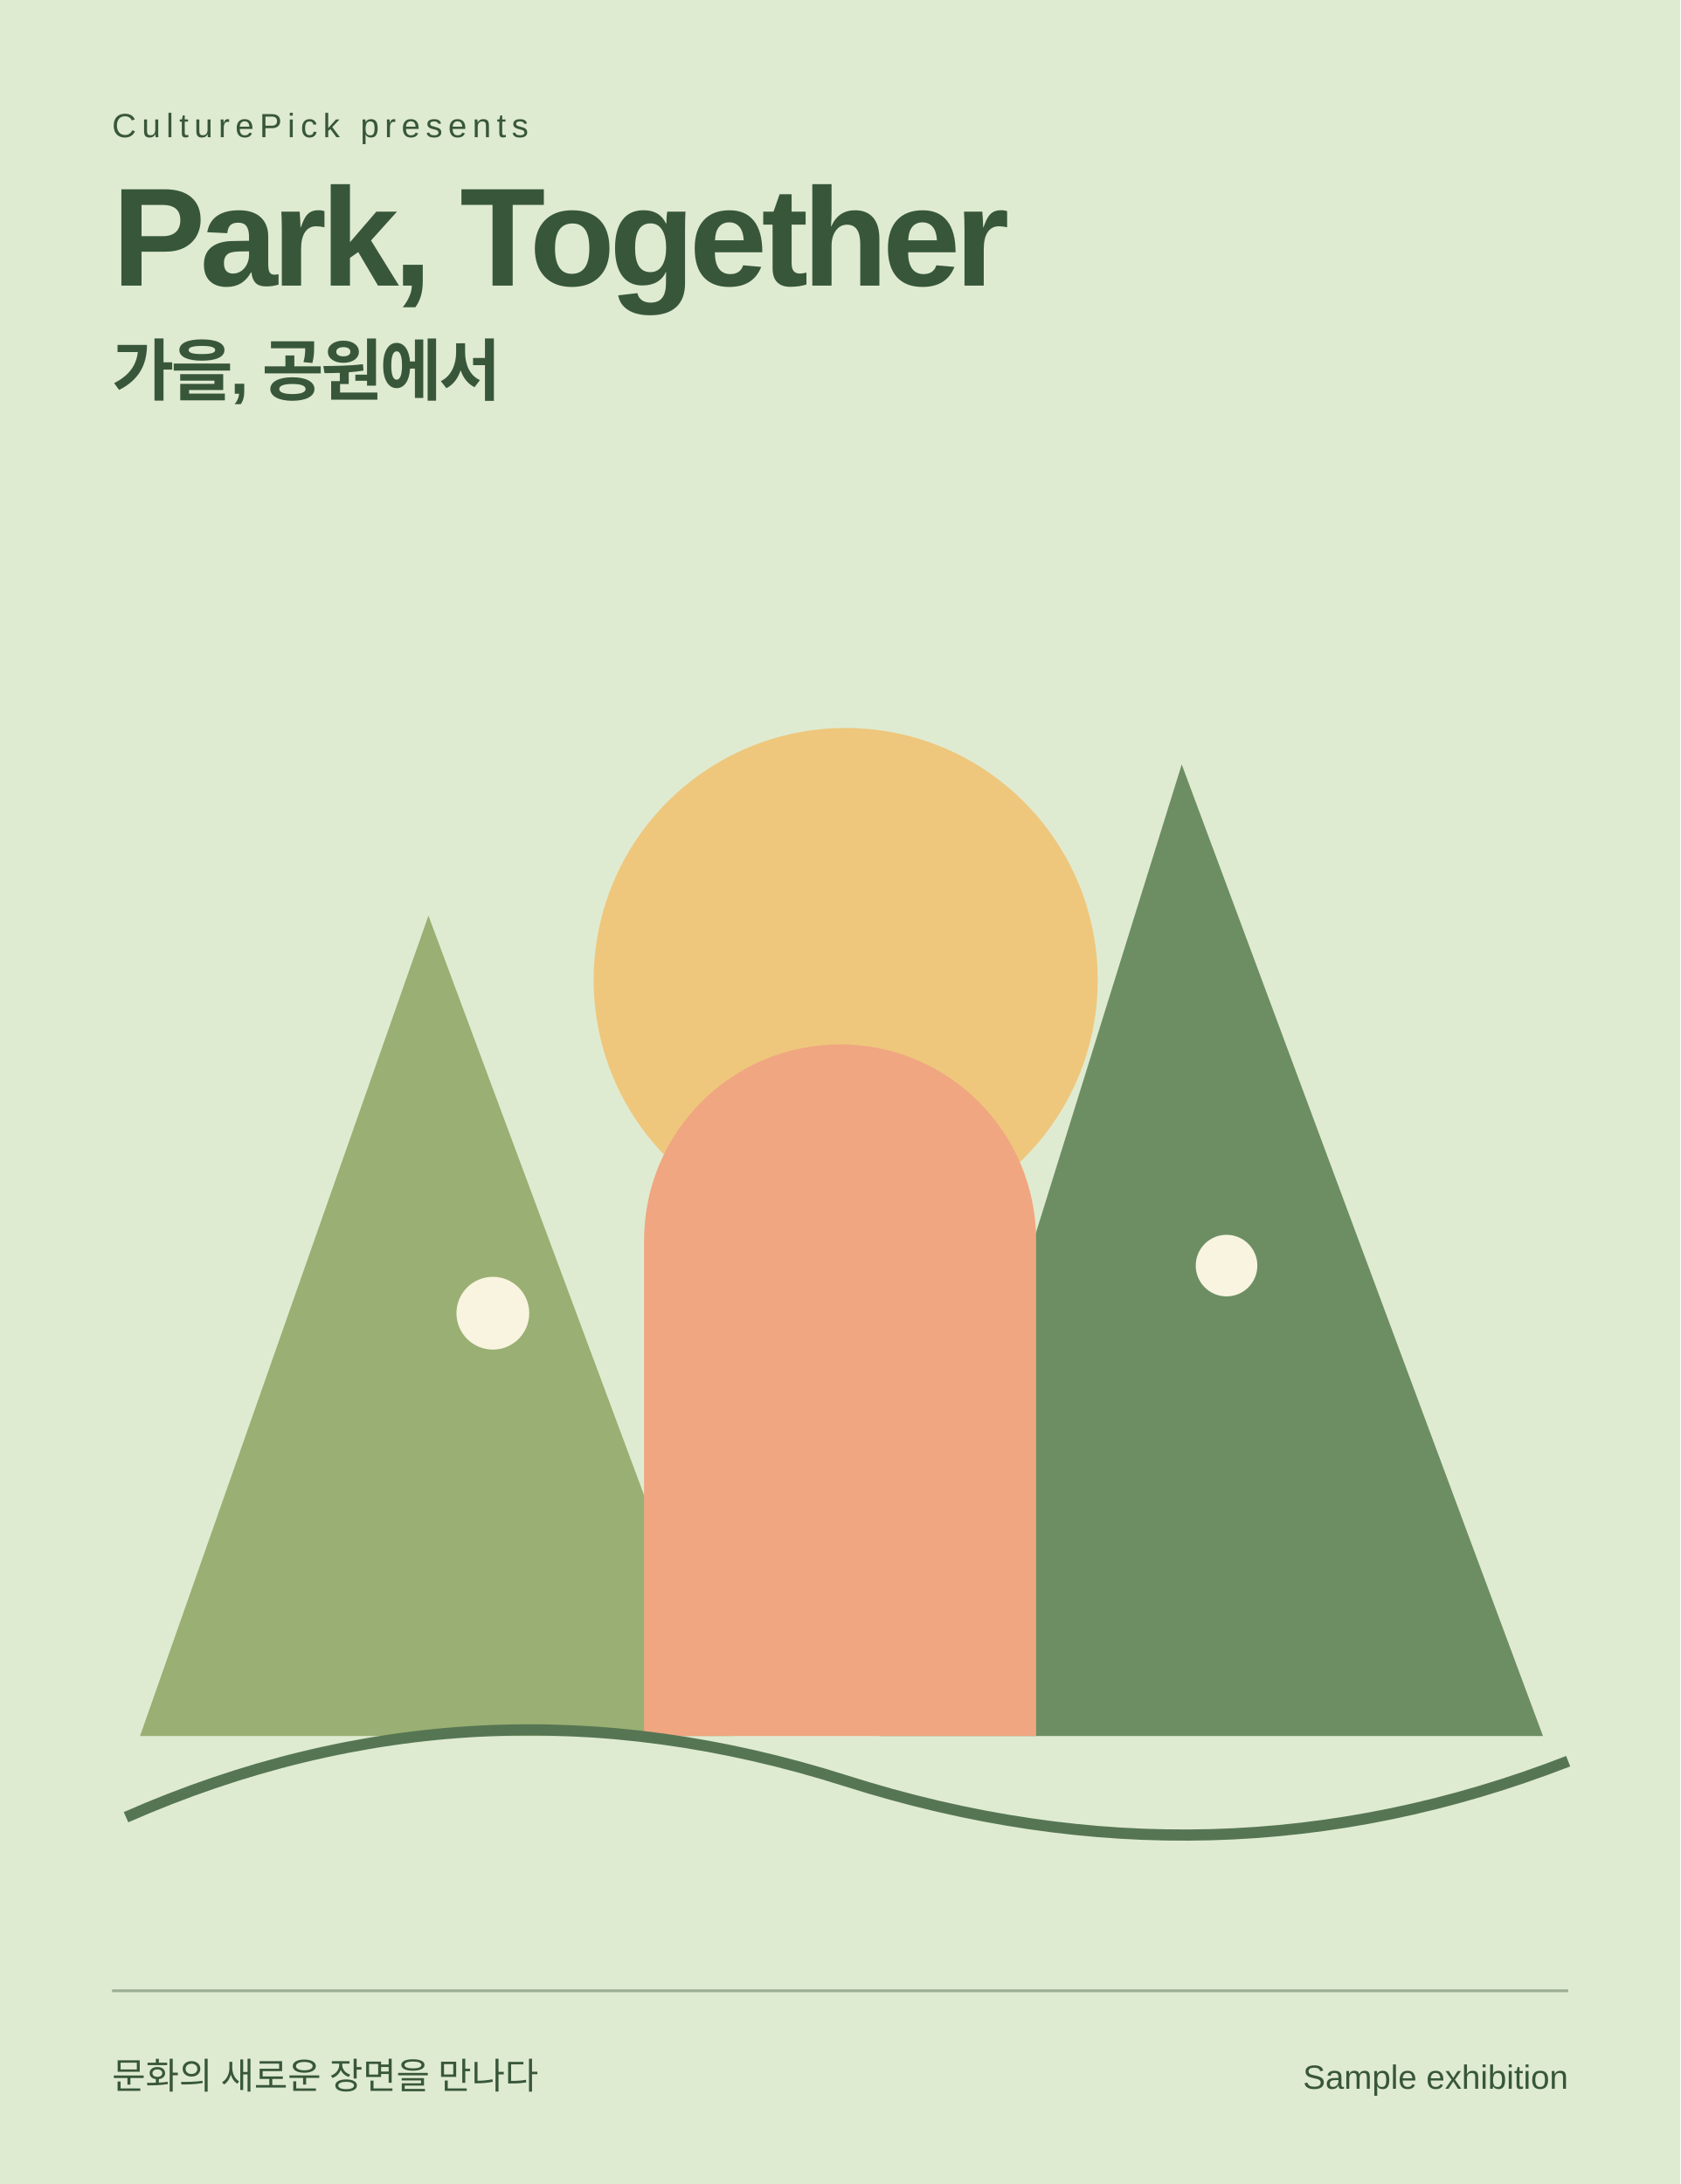
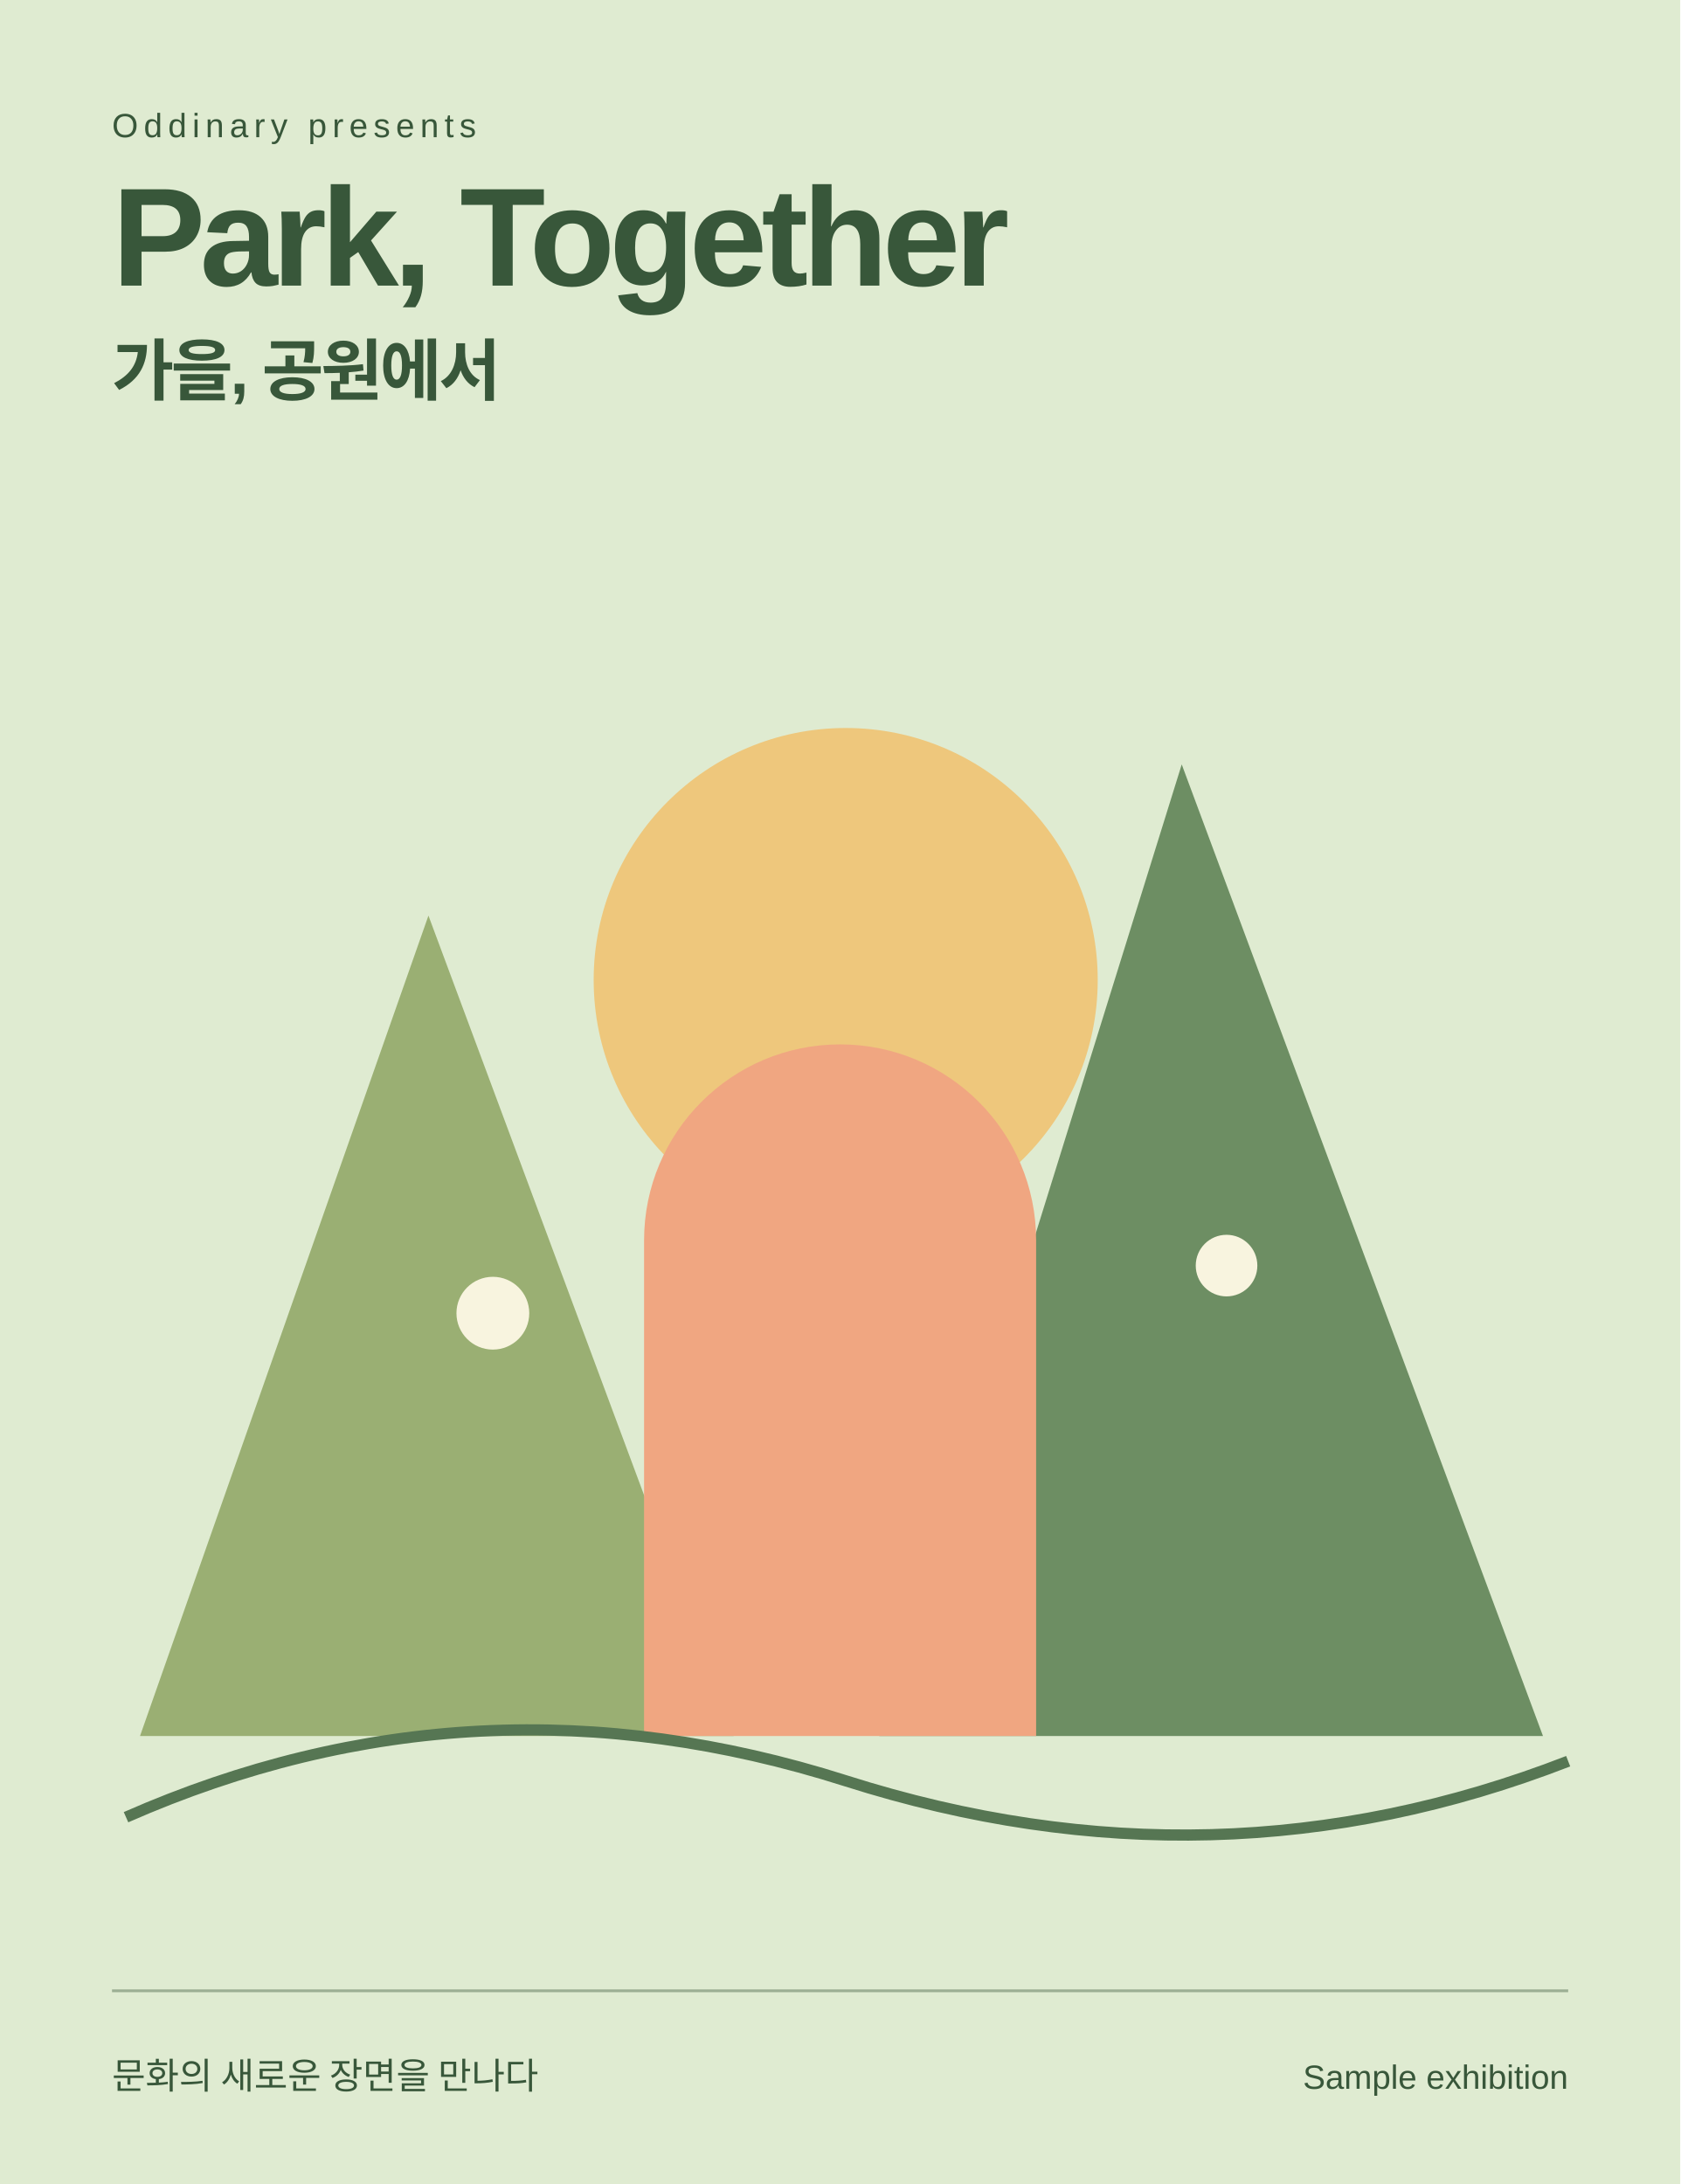
<svg xmlns="http://www.w3.org/2000/svg" viewBox="0 0 600 780">
  <rect width="600" height="780" fill="#dfebd1" />
  <path d="M50 620L153 327l109 293z" fill="#9aaf73" />
  <path d="M314 620l108-347 129 347z" fill="#6d8e63" />
  <circle cx="302" cy="350" r="90" fill="#eec77c" />
  <path d="M230 620V443a70 70 0 0 1 140 0v177z" fill="#f0a681" />
  <path d="M45 649q125-55 257-13t258-7" fill="none" stroke="#567653" stroke-width="4" />
  <g fill="#f8f4df">
    <circle cx="176" cy="469" r="13" />
    <circle cx="438" cy="452" r="11" />
  </g>
  <g font-family="Arial,Malgun Gothic,sans-serif" fill="#38573a">
-     <text x="40" y="49" font-size="12" letter-spacing="2">CulturePick presents</text>
+     <text x="40" y="49" font-size="12" letter-spacing="2">Oddinary presents</text>
    <text x="40" y="102" font-size="50" font-weight="700" letter-spacing="-2">Park, Together</text>
    <text x="40" y="141" font-size="24" font-weight="600" letter-spacing="-1">가을, 공원에서</text>
    <path d="M40 711H560" stroke="#38573a" stroke-opacity=".4" />
    <text x="40" y="746" font-size="13">문화의 새로운 장면을 만나다</text>
    <text x="560" y="746" text-anchor="end" font-size="12">Sample exhibition</text>
  </g>
</svg>
